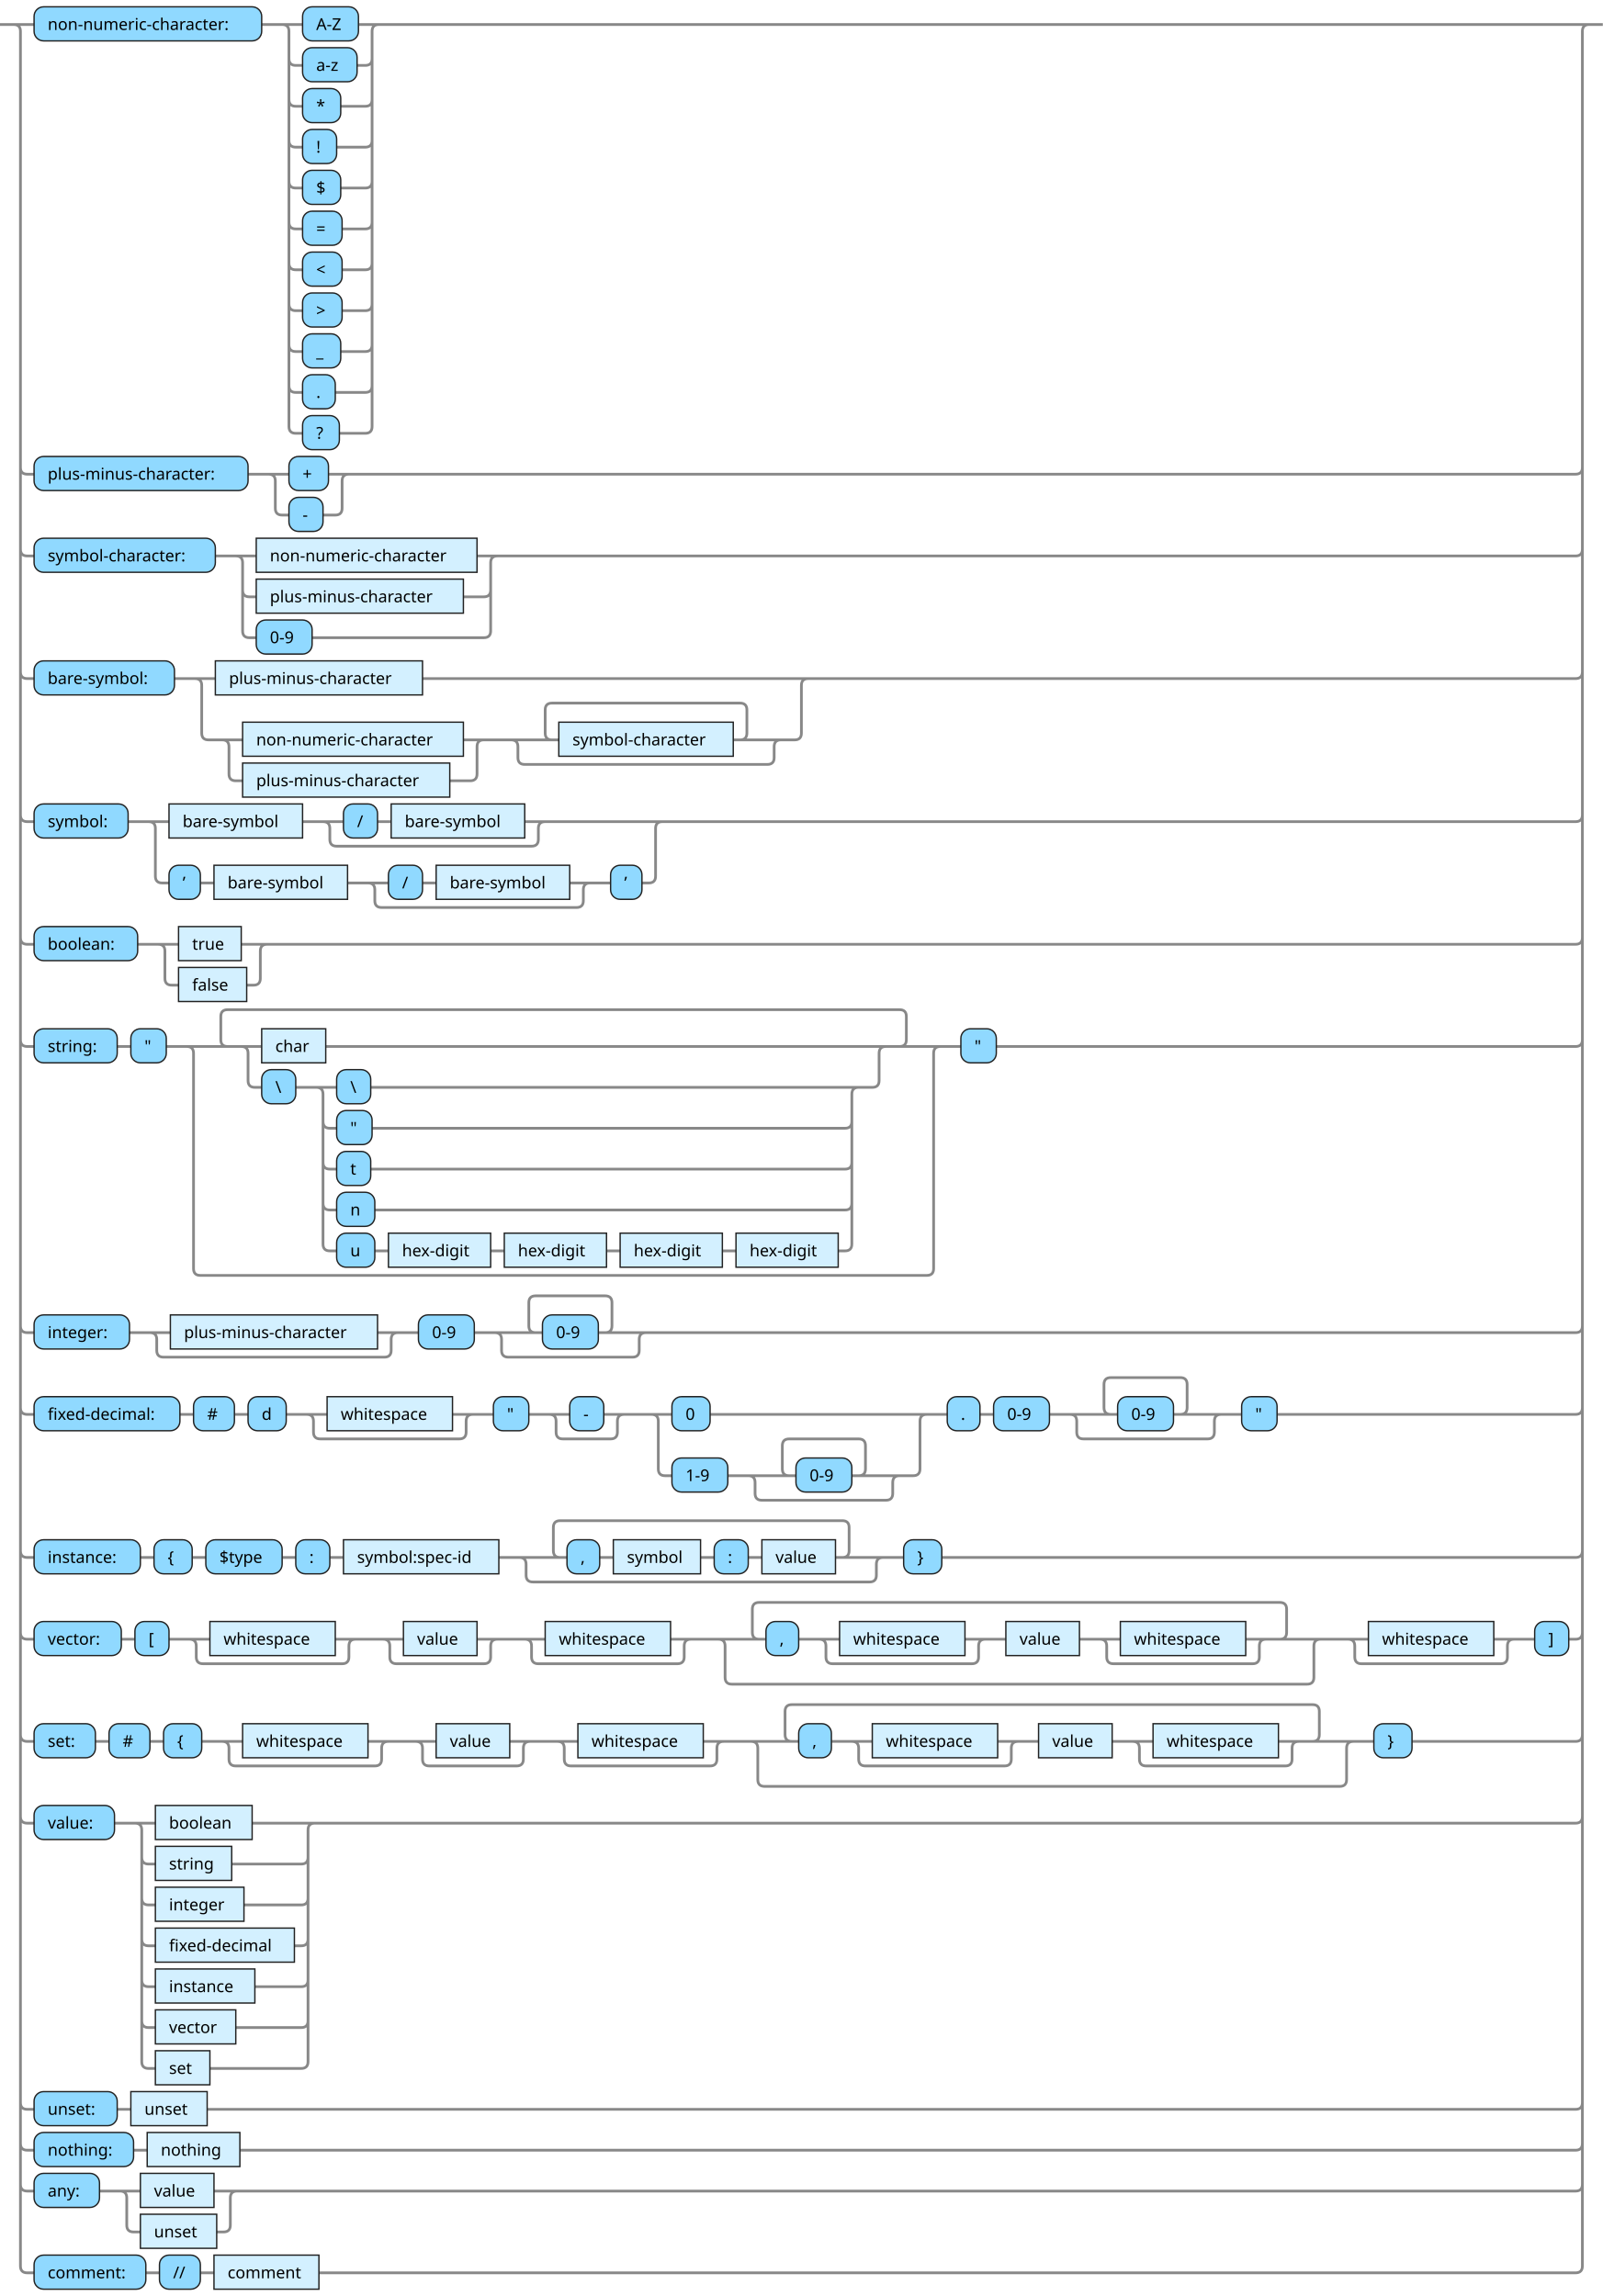
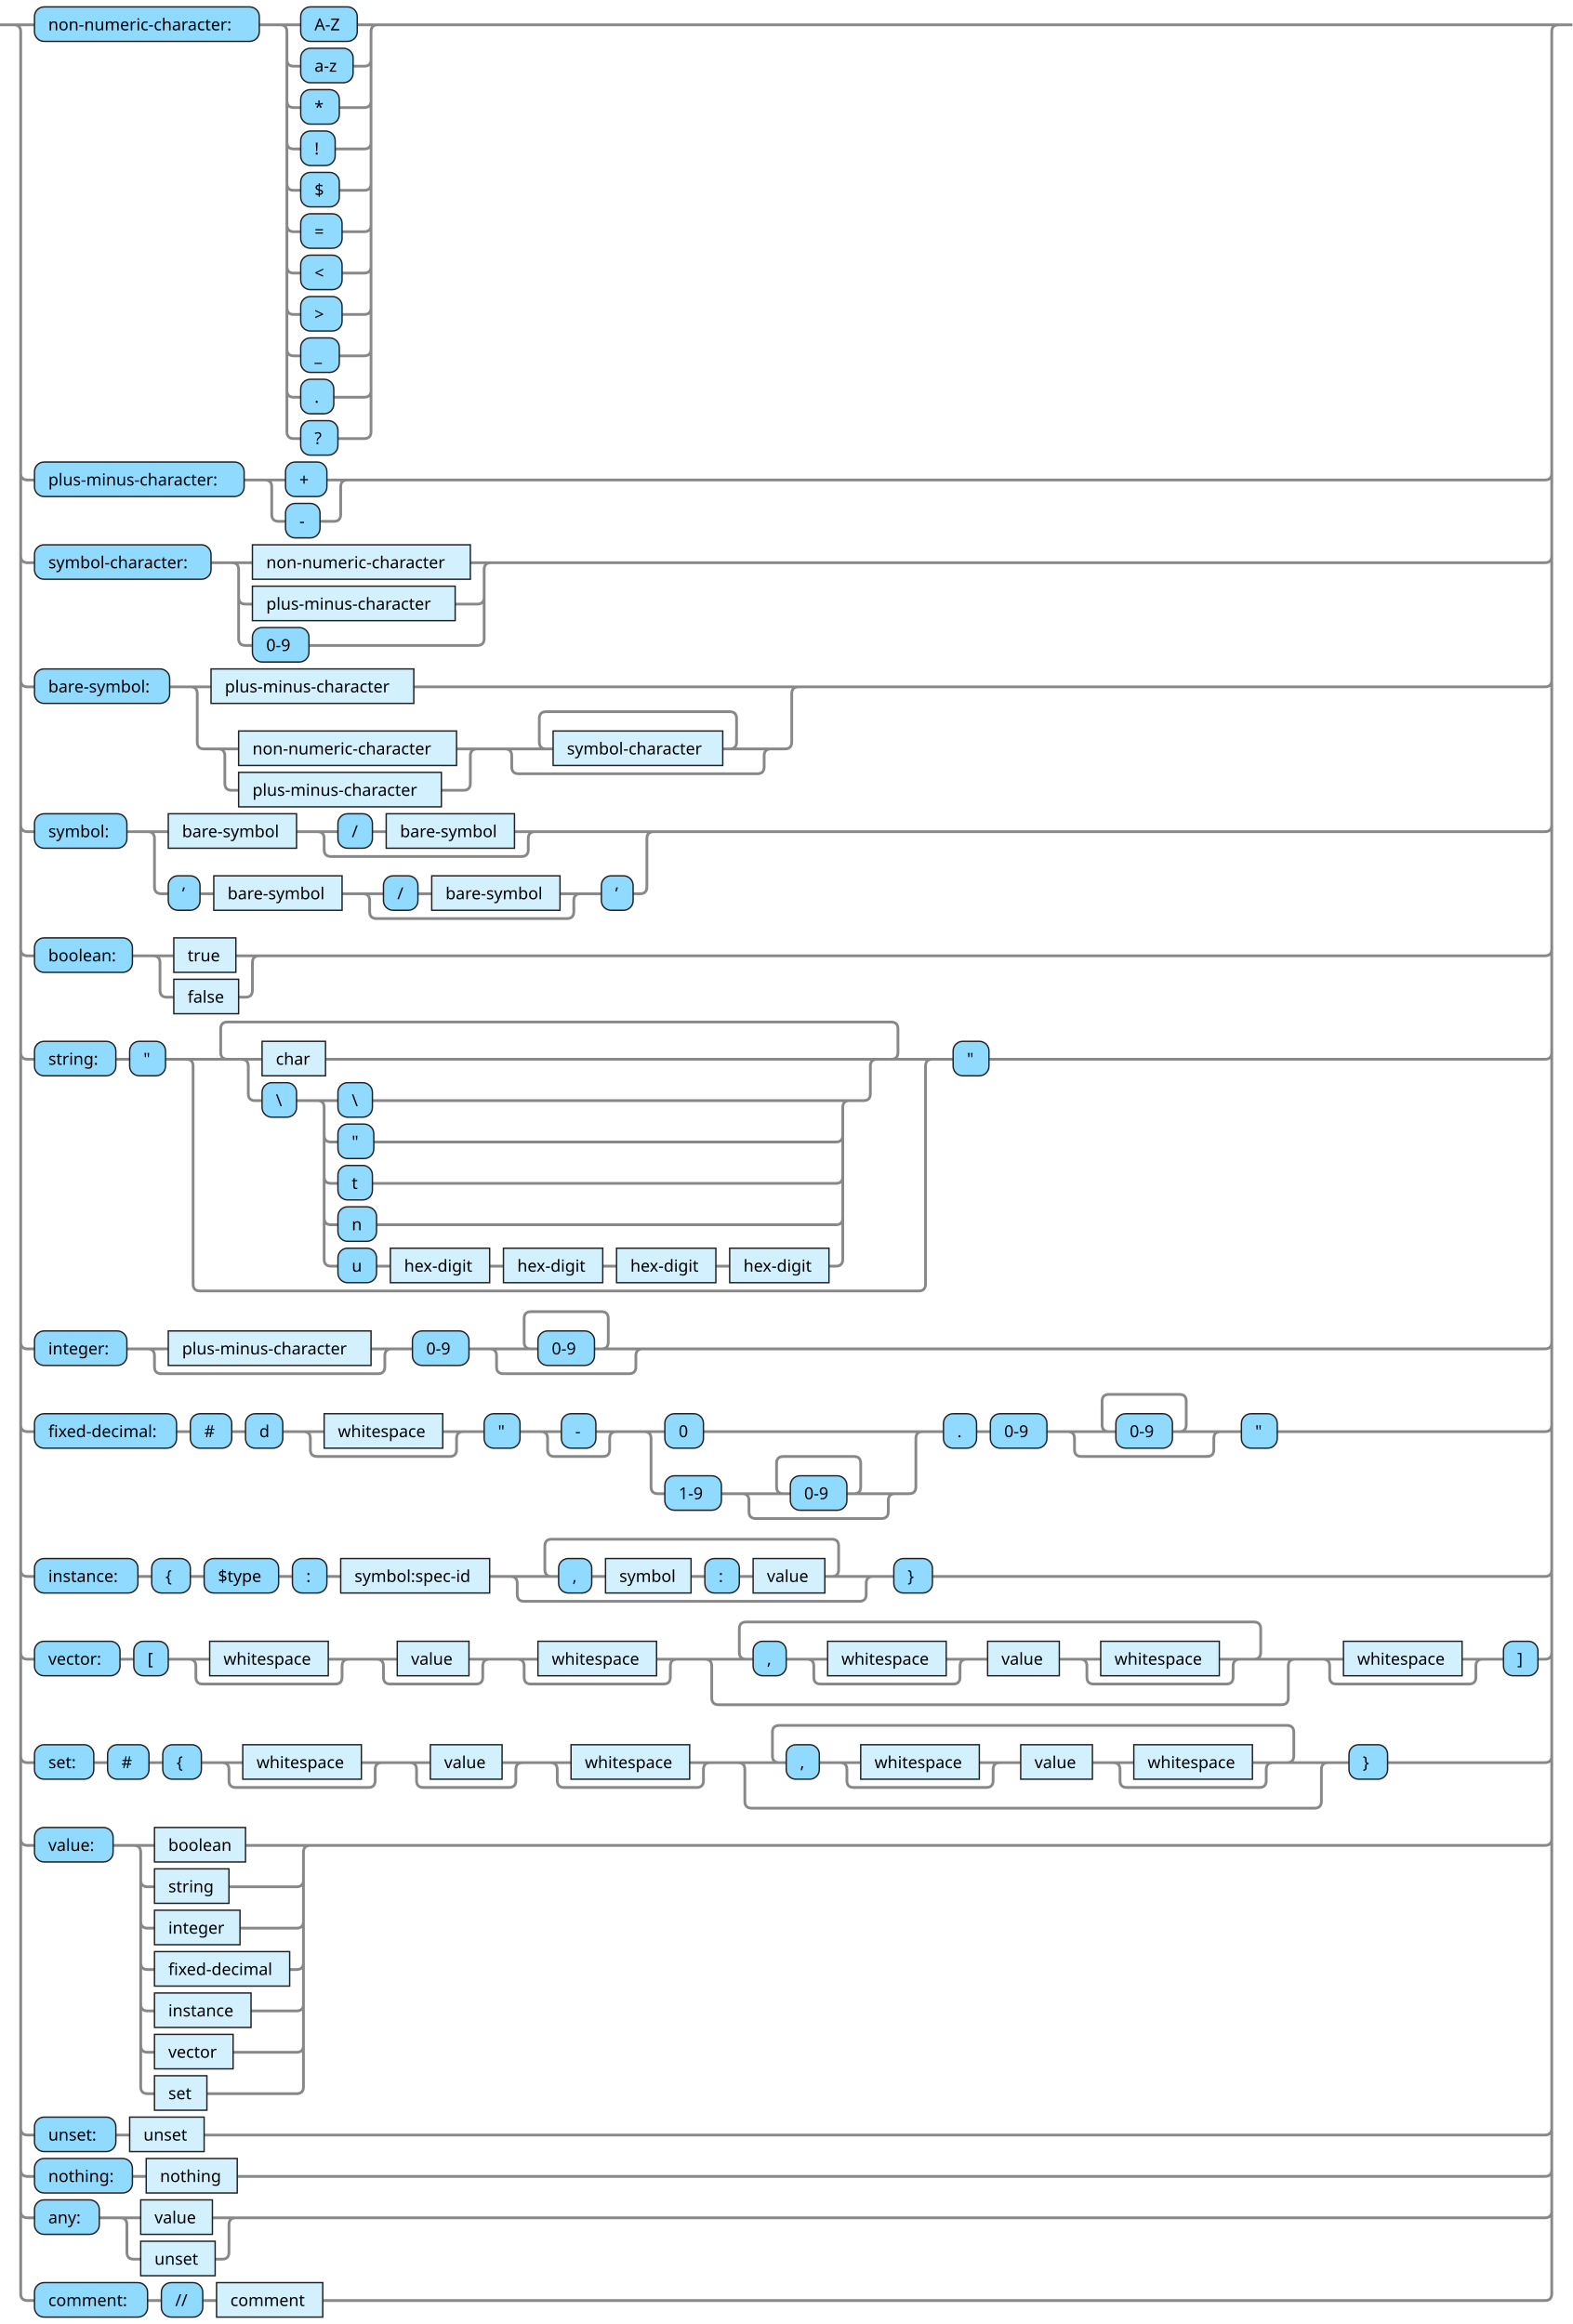
- <svg xmlns="http://www.w3.org/2000/svg" xmlns:xlink="http://www.w3.org/1999/xlink" version="1.1" width="1176" height="1685" viewbox="0 0 1176 1685">
+ <svg xmlns="http://www.w3.org/2000/svg" xmlns:xlink="http://www.w3.org/1999/xlink" version="1.1" width="1140" height="1685" viewbox="0 0 1140 1685">
  <defs>
    <style type="text/css">.c{fill: none; stroke: #888888; stroke-width: 2px;}.j{fill:#000000;font-family:Verdana,Sans-serif;font-size:12px;}.l{fill:#90d9ff;stroke:#222222;}.r{fill:#d3f0ff;stroke:#222222;}</style>
  </defs>
-   <path class="c" d="M0 18h25m167 0h30m41 0h20m-71 25q0 5 5 5h5m40 0h6q5 0 5-5m-61 30q0 5 5 5h5m28 0h18q5 0 5-5m-61 30q0 5 5 5h5m25 0h21q5 0 5-5m-61 30q0 5 5 5h5m28 0h18q5 0 5-5m-61 30q0 5 5 5h5m29 0h17q5 0 5-5m-61 30q0 5 5 5h5m29 0h17q5 0 5-5m-61 30q0 5 5 5h5m29 0h17q5 0 5-5m-61 30q0 5 5 5h5m28 0h18q5 0 5-5m-61 30q0 5 5 5h5m24 0h22q5 0 5-5m-66-265q5 0 5 5v290q0 5 5 5h5m27 0h19q5 0 5-5v-290q0-5 5-5m5 0h888m-1156 325q0 5 5 5h5m157 0h30m29 0h20m-64 0q5 0 5 5v20q0 5 5 5h5m25 0h9q5 0 5-5v-20q0-5 5-5m5 0h895q5 0 5-5m-1146 60q0 5 5 5h5m133 0h30m162 0h20m-192 25q0 5 5 5h5m152 0h15q5 0 5-5m-187-25q5 0 5 5v50q0 5 5 5h5m41 0h126q5 0 5-5v-50q0-5 5-5m5 0h786q5 0 5-5m-1146 90q0 5 5 5h5m103 0h30m152 0h288m-455 0q5 0 5 5v35q0 5 5 5h25m162 0h20m-197 0q5 0 5 5v20q0 5 5 5h5m152 0h15q5 0 5-5v-20q0-5 5-5m5 0h50m-5 0q-5 0-5-5v-17q0-5 5-5h138q5 0 5 5v17q0 5-5 5m-5 0h40m-203 0q5 0 5 5v8q0 5 5 5h178q5 0 5-5v-8q0-5 5-5m5 0h5q5 0 5-5v-35q0-5 5-5m5 0h558q5 0 5-5m-1146 105q0 5 5 5h5m69 0h30m98 0h30m25 0h10m98 0h20m-168 0q5 0 5 5v8q0 5 5 5h143q5 0 5-5v-8q0-5 5-5m5 0h86m-382 0q5 0 5 5v35q0 5 5 5h5m23 0h10m98 0h30m25 0h10m98 0h20m-168 0q5 0 5 5v8q0 5 5 5h143q5 0 5-5v-8q0-5 5-5m5 0h10m23 0h5q5 0 5-5v-35q0-5 5-5m5 0h665q5 0 5-5m-1146 90q0 5 5 5h5m76 0h30m46 0h24m-85 0q5 0 5 5v20q0 5 5 5h5m50 0h5q5 0 5-5v-20q0-5 5-5m5 0h955q5 0 5-5m-1146 75q0 5 5 5h5m61 0h10m26 0h50m-5 0q-5 0-5-5v-17q0-5 5-5h493q5 0 5 5v17q0 5-5 5m-488 0h20m47 0h416m-478 0q5 0 5 5v20q0 5 5 5h5m25 0h30m25 0h363m-398 25q0 5 5 5h5m26 0h347q5 0 5-5m-388 30q0 5 5 5h5m25 0h348q5 0 5-5m-388 30q0 5 5 5h5m28 0h345q5 0 5-5m-393-85q5 0 5 5v110q0 5 5 5h5m28 0h10m75 0h10m75 0h10m75 0h10m75 0h5q5 0 5-5v-110q0-5 5-5m5 0h5q5 0 5-5v-20q0-5 5-5m5 0h40m-558 0q5 0 5 5v158q0 5 5 5h533q5 0 5-5v-158q0-5 5-5m5 0h10m26 0h425q5 0 5-5m-1146 210q0 5 5 5h5m70 0h30m152 0h20m-187 0q5 0 5 5v8q0 5 5 5h162q5 0 5-5v-8q0-5 5-5m5 0h10m41 0h50m-5 0q-5 0-5-5v-17q0-5 5-5h51q5 0 5 5v17q0 5-5 5m-5 0h40m-116 0q5 0 5 5v8q0 5 5 5h91q5 0 5-5v-8q0-5 5-5m5 0h677q5 0 5-5m-1146 60q0 5 5 5h5m107 0h10m30 0h10m28 0h30m92 0h20m-127 0q5 0 5 5v8q0 5 5 5h102q5 0 5-5v-8q0-5 5-5m5 0h10m26 0h30m25 0h20m-60 0q5 0 5 5v8q0 5 5 5h35q5 0 5-5v-8q0-5 5-5m5 0h30m28 0h164m-207 0q5 0 5 5v35q0 5 5 5h5m41 0h50m-5 0q-5 0-5-5v-17q0-5 5-5h51q5 0 5 5v17q0 5-5 5m-5 0h40m-116 0q5 0 5 5v8q0 5 5 5h91q5 0 5-5v-8q0-5 5-5m5 0h5q5 0 5-5v-35q0-5 5-5m5 0h10m24 0h10m41 0h50m-5 0q-5 0-5-5v-17q0-5 5-5h51q5 0 5 5v17q0 5-5 5m-5 0h40m-116 0q5 0 5 5v8q0 5 5 5h91q5 0 5-5v-8q0-5 5-5m5 0h10m26 0h219q5 0 5-5m-1146 105q0 5 5 5h5m78 0h10m28 0h10m56 0h10m25 0h10m114 0h50m-5 0q-5 0-5-5v-17q0-5 5-5h207q5 0 5 5v17q0 5-5 5m-178 0h10m64 0h10m25 0h10m54 0h40m-272 0q5 0 5 5v8q0 5 5 5h247q5 0 5-5v-8q0-5 5-5m5 0h10m28 0h465q5 0 5-5m-1146 60q0 5 5 5h5m64 0h10m25 0h30m92 0h20m-127 0q5 0 5 5v8q0 5 5 5h102q5 0 5-5v-8q0-5 5-5m5 0h30m54 0h20m-89 0q5 0 5 5v8q0 5 5 5h64q5 0 5-5v-8q0-5 5-5m5 0h30m92 0h20m-127 0q5 0 5 5v8q0 5 5 5h102q5 0 5-5v-8q0-5 5-5m5 0h50m-5 0q-5 0-5-5v-17q0-5 5-5h382q5 0 5 5v17q0 5-5 5m-353 0h30m92 0h20m-127 0q5 0 5 5v8q0 5 5 5h102q5 0 5-5v-8q0-5 5-5m5 0h10m54 0h30m92 0h20m-127 0q5 0 5 5v8q0 5 5 5h102q5 0 5-5v-8q0-5 5-5m5 0h40m-447 0q5 0 5 5v23q0 5 5 5h422q5 0 5-5v-23q0-5 5-5m5 0h30m92 0h20m-127 0q5 0 5 5v8q0 5 5 5h102q5 0 5-5v-8q0-5 5-5m5 0h10m25 0h5q5 0 5-5m-1146 75q0 5 5 5h5m45 0h10m30 0h10m28 0h30m92 0h20m-127 0q5 0 5 5v8q0 5 5 5h102q5 0 5-5v-8q0-5 5-5m5 0h30m54 0h20m-89 0q5 0 5 5v8q0 5 5 5h64q5 0 5-5v-8q0-5 5-5m5 0h30m92 0h20m-127 0q5 0 5 5v8q0 5 5 5h102q5 0 5-5v-8q0-5 5-5m5 0h50m-5 0q-5 0-5-5v-17q0-5 5-5h382q5 0 5 5v17q0 5-5 5m-353 0h30m92 0h20m-127 0q5 0 5 5v8q0 5 5 5h102q5 0 5-5v-8q0-5 5-5m5 0h10m54 0h30m92 0h20m-127 0q5 0 5 5v8q0 5 5 5h102q5 0 5-5v-8q0-5 5-5m5 0h40m-447 0q5 0 5 5v23q0 5 5 5h422q5 0 5-5v-23q0-5 5-5m5 0h10m28 0h120q5 0 5-5m-1146 60q0 5 5 5h5m59 0h30m71 0h51m-132 25q0 5 5 5h5m56 0h51q5 0 5-5m-122 30q0 5 5 5h5m65 0h42q5 0 5-5m-122 30q0 5 5 5h5m102 0h5q5 0 5-5m-122 30q0 5 5 5h5m73 0h34q5 0 5-5m-122 30q0 5 5 5h5m59 0h48q5 0 5-5m-127-145q5 0 5 5v170q0 5 5 5h5m40 0h67q5 0 5-5v-170q0-5 5-5m5 0h920q5 0 5-5m-1146 210q0 5 5 5h5m61 0h10m56 0h1004q5 0 5-5m-1146 30q0 5 5 5h5m73 0h10m68 0h980q5 0 5-5m-1146 30q0 5 5 5h5m48 0h30m54 0h22m-91 0q5 0 5 5v20q0 5 5 5h5m56 0h5q5 0 5-5v-20q0-5 5-5m5 0h977q5 0 5-5m-1151-1585q5 0 5 5v1640q0 5 5 5h5m82 0h10m30 0h10m77 0h922q5 0 5-5v-1640q0-5 5-5m5 0h5" />
-   <rect class="l" x="25" y="5" width="167" height="25" rx="7" />
+   <path class="c" d="M0 18h25m163 0h30m41 0h20m-71 25q0 5 5 5h5m38 0h8q5 0 5-5m-61 30q0 5 5 5h5m28 0h18q5 0 5-5m-61 30q0 5 5 5h5m25 0h21q5 0 5-5m-61 30q0 5 5 5h5m28 0h18q5 0 5-5m-61 30q0 5 5 5h5m30 0h16q5 0 5-5m-61 30q0 5 5 5h5m30 0h16q5 0 5-5m-61 30q0 5 5 5h5m30 0h16q5 0 5-5m-61 30q0 5 5 5h5m28 0h18q5 0 5-5m-61 30q0 5 5 5h5m24 0h22q5 0 5-5m-66-265q5 0 5 5v290q0 5 5 5h5m27 0h19q5 0 5-5v-290q0-5 5-5m5 0h856m-1120 325q0 5 5 5h5m152 0h30m30 0h20m-65 0q5 0 5 5v20q0 5 5 5h5m25 0h10q5 0 5-5v-20q0-5 5-5m5 0h863q5 0 5-5m-1110 60q0 5 5 5h5m128 0h30m158 0h20m-188 25q0 5 5 5h5m147 0h16q5 0 5-5m-183-25q5 0 5 5v50q0 5 5 5h5m41 0h122q5 0 5-5v-50q0-5 5-5m5 0h759q5 0 5-5m-1110 90q0 5 5 5h5m98 0h30m147 0h284m-446 0q5 0 5 5v35q0 5 5 5h25m158 0h20m-193 0q5 0 5 5v20q0 5 5 5h5m147 0h16q5 0 5-5v-20q0-5 5-5m5 0h50m-5 0q-5 0-5-5v-17q0-5 5-5h133q5 0 5 5v17q0 5-5 5m-5 0h40m-198 0q5 0 5 5v8q0 5 5 5h173q5 0 5-5v-8q0-5 5-5m5 0h5q5 0 5-5v-35q0-5 5-5m5 0h536q5 0 5-5m-1110 105q0 5 5 5h5m67 0h30m93 0h30m25 0h10m93 0h20m-163 0q5 0 5 5v8q0 5 5 5h138q5 0 5-5v-8q0-5 5-5m5 0h86m-372 0q5 0 5 5v35q0 5 5 5h5m23 0h10m93 0h30m25 0h10m93 0h20m-163 0q5 0 5 5v8q0 5 5 5h138q5 0 5-5v-8q0-5 5-5m5 0h10m23 0h5q5 0 5-5v-35q0-5 5-5m5 0h641q5 0 5-5m-1110 90q0 5 5 5h5m71 0h30m45 0h22m-82 0q5 0 5 5v20q0 5 5 5h5m47 0h5q5 0 5-5v-20q0-5 5-5m5 0h927q5 0 5-5m-1110 75q0 5 5 5h5m59 0h10m26 0h50m-5 0q-5 0-5-5v-17q0-5 5-5h481q5 0 5 5v17q0 5-5 5m-476 0h20m46 0h405m-466 0q5 0 5 5v20q0 5 5 5h5m25 0h30m25 0h351m-386 25q0 5 5 5h5m26 0h335q5 0 5-5m-376 30q0 5 5 5h5m25 0h336q5 0 5-5m-376 30q0 5 5 5h5m28 0h333q5 0 5-5m-381-85q5 0 5 5v110q0 5 5 5h5m28 0h10m72 0h10m72 0h10m72 0h10m72 0h5q5 0 5-5v-110q0-5 5-5m5 0h5q5 0 5-5v-20q0-5 5-5m5 0h40m-546 0q5 0 5 5v158q0 5 5 5h521q5 0 5-5v-158q0-5 5-5m5 0h10m26 0h403q5 0 5-5m-1110 210q0 5 5 5h5m67 0h30m147 0h20m-182 0q5 0 5 5v8q0 5 5 5h157q5 0 5-5v-8q0-5 5-5m5 0h10m41 0h50m-5 0q-5 0-5-5v-17q0-5 5-5h51q5 0 5 5v17q0 5-5 5m-5 0h40m-116 0q5 0 5 5v8q0 5 5 5h91q5 0 5-5v-8q0-5 5-5m5 0h649q5 0 5-5m-1110 60q0 5 5 5h5m103 0h10m30 0h10m27 0h30m86 0h20m-121 0q5 0 5 5v8q0 5 5 5h96q5 0 5-5v-8q0-5 5-5m5 0h10m26 0h30m25 0h20m-60 0q5 0 5 5v8q0 5 5 5h35q5 0 5-5v-8q0-5 5-5m5 0h30m28 0h164m-207 0q5 0 5 5v35q0 5 5 5h5m41 0h50m-5 0q-5 0-5-5v-17q0-5 5-5h51q5 0 5 5v17q0 5-5 5m-5 0h40m-116 0q5 0 5 5v8q0 5 5 5h91q5 0 5-5v-8q0-5 5-5m5 0h5q5 0 5-5v-35q0-5 5-5m5 0h10m24 0h10m41 0h50m-5 0q-5 0-5-5v-17q0-5 5-5h51q5 0 5 5v17q0 5-5 5m-5 0h40m-116 0q5 0 5 5v8q0 5 5 5h91q5 0 5-5v-8q0-5 5-5m5 0h10m26 0h194q5 0 5-5m-1110 105q0 5 5 5h5m75 0h10m28 0h10m54 0h10m25 0h10m108 0h50m-5 0q-5 0-5-5v-17q0-5 5-5h203q5 0 5 5v17q0 5-5 5m-174 0h10m62 0h10m25 0h10m52 0h40m-268 0q5 0 5 5v8q0 5 5 5h243q5 0 5-5v-8q0-5 5-5m5 0h10m28 0h444q5 0 5-5m-1110 60q0 5 5 5h5m62 0h10m25 0h30m86 0h20m-121 0q5 0 5 5v8q0 5 5 5h96q5 0 5-5v-8q0-5 5-5m5 0h30m52 0h20m-87 0q5 0 5 5v8q0 5 5 5h62q5 0 5-5v-8q0-5 5-5m5 0h30m86 0h20m-121 0q5 0 5 5v8q0 5 5 5h96q5 0 5-5v-8q0-5 5-5m5 0h50m-5 0q-5 0-5-5v-17q0-5 5-5h368q5 0 5 5v17q0 5-5 5m-339 0h30m86 0h20m-121 0q5 0 5 5v8q0 5 5 5h96q5 0 5-5v-8q0-5 5-5m5 0h10m52 0h30m86 0h20m-121 0q5 0 5 5v8q0 5 5 5h96q5 0 5-5v-8q0-5 5-5m5 0h40m-433 0q5 0 5 5v23q0 5 5 5h408q5 0 5-5v-23q0-5 5-5m5 0h30m86 0h20m-121 0q5 0 5 5v8q0 5 5 5h96q5 0 5-5v-8q0-5 5-5m5 0h10m25 0h5q5 0 5-5m-1110 75q0 5 5 5h5m43 0h10m30 0h10m28 0h30m86 0h20m-121 0q5 0 5 5v8q0 5 5 5h96q5 0 5-5v-8q0-5 5-5m5 0h30m52 0h20m-87 0q5 0 5 5v8q0 5 5 5h62q5 0 5-5v-8q0-5 5-5m5 0h30m86 0h20m-121 0q5 0 5 5v8q0 5 5 5h96q5 0 5-5v-8q0-5 5-5m5 0h50m-5 0q-5 0-5-5v-17q0-5 5-5h368q5 0 5 5v17q0 5-5 5m-339 0h30m86 0h20m-121 0q5 0 5 5v8q0 5 5 5h96q5 0 5-5v-8q0-5 5-5m5 0h10m52 0h30m86 0h20m-121 0q5 0 5 5v8q0 5 5 5h96q5 0 5-5v-8q0-5 5-5m5 0h40m-433 0q5 0 5 5v23q0 5 5 5h408q5 0 5-5v-23q0-5 5-5m5 0h10m28 0h114q5 0 5-5m-1110 60q0 5 5 5h5m57 0h30m66 0h52m-128 25q0 5 5 5h5m54 0h49q5 0 5-5m-118 30q0 5 5 5h5m62 0h41q5 0 5-5m-118 30q0 5 5 5h5m98 0h5q5 0 5-5m-118 30q0 5 5 5h5m70 0h33q5 0 5-5m-118 30q0 5 5 5h5m57 0h46q5 0 5-5m-123-145q5 0 5 5v170q0 5 5 5h5m38 0h65q5 0 5-5v-170q0-5 5-5m5 0h890q5 0 5-5m-1110 210q0 5 5 5h5m59 0h10m54 0h972q5 0 5-5m-1110 30q0 5 5 5h5m71 0h10m66 0h948q5 0 5-5m-1110 30q0 5 5 5h5m47 0h30m52 0h22m-89 0q5 0 5 5v20q0 5 5 5h5m54 0h5q5 0 5-5v-20q0-5 5-5m5 0h944q5 0 5-5m-1115-1585q5 0 5 5v1640q0 5 5 5h5m82 0h10m30 0h10m77 0h886q5 0 5-5v-1640q0-5 5-5m5 0h5" />
+   <rect class="l" x="25" y="5" width="163" height="25" rx="7" />
  <text class="j" x="35" y="22">non-numeric-character:</text>
-   <rect class="l" x="222" y="5" width="41" height="25" rx="7" />
-   <text class="j" x="232" y="22">A-Z</text>
-   <rect class="l" x="222" y="35" width="40" height="25" rx="7" />
-   <text class="j" x="232" y="52">a-z</text>
-   <rect class="l" x="222" y="65" width="28" height="25" rx="7" />
-   <text class="j" x="232" y="82">*</text>
-   <rect class="l" x="222" y="95" width="25" height="25" rx="7" />
-   <text class="j" x="232" y="112">!</text>
-   <rect class="l" x="222" y="125" width="28" height="25" rx="7" />
-   <text class="j" x="232" y="142">$</text>
-   <rect class="l" x="222" y="155" width="29" height="25" rx="7" />
-   <text class="j" x="232" y="172">=</text>
-   <rect class="l" x="222" y="185" width="29" height="25" rx="7" />
-   <text class="j" x="232" y="202">&lt;</text>
-   <rect class="l" x="222" y="215" width="29" height="25" rx="7" />
-   <text class="j" x="232" y="232">&gt;</text>
-   <rect class="l" x="222" y="245" width="28" height="25" rx="7" />
-   <text class="j" x="232" y="262">_</text>
-   <rect class="l" x="222" y="275" width="24" height="25" rx="7" />
-   <text class="j" x="232" y="292">.</text>
-   <rect class="l" x="222" y="305" width="27" height="25" rx="7" />
-   <text class="j" x="232" y="322">?</text>
-   <rect class="l" x="25" y="335" width="157" height="25" rx="7" />
+   <rect class="l" x="218" y="5" width="41" height="25" rx="7" />
+   <text class="j" x="228" y="22">A-Z</text>
+   <rect class="l" x="218" y="35" width="38" height="25" rx="7" />
+   <text class="j" x="228" y="52">a-z</text>
+   <rect class="l" x="218" y="65" width="28" height="25" rx="7" />
+   <text class="j" x="228" y="82">*</text>
+   <rect class="l" x="218" y="95" width="25" height="25" rx="7" />
+   <text class="j" x="228" y="112">!</text>
+   <rect class="l" x="218" y="125" width="28" height="25" rx="7" />
+   <text class="j" x="228" y="142">$</text>
+   <rect class="l" x="218" y="155" width="30" height="25" rx="7" />
+   <text class="j" x="228" y="172">=</text>
+   <rect class="l" x="218" y="185" width="30" height="25" rx="7" />
+   <text class="j" x="228" y="202">&lt;</text>
+   <rect class="l" x="218" y="215" width="30" height="25" rx="7" />
+   <text class="j" x="228" y="232">&gt;</text>
+   <rect class="l" x="218" y="245" width="28" height="25" rx="7" />
+   <text class="j" x="228" y="262">_</text>
+   <rect class="l" x="218" y="275" width="24" height="25" rx="7" />
+   <text class="j" x="228" y="292">.</text>
+   <rect class="l" x="218" y="305" width="27" height="25" rx="7" />
+   <text class="j" x="228" y="322">?</text>
+   <rect class="l" x="25" y="335" width="152" height="25" rx="7" />
  <text class="j" x="35" y="352">plus-minus-character:</text>
-   <rect class="l" x="212" y="335" width="29" height="25" rx="7" />
-   <text class="j" x="222" y="352">+</text>
-   <rect class="l" x="212" y="365" width="25" height="25" rx="7" />
-   <text class="j" x="222" y="382">-</text>
-   <rect class="l" x="25" y="395" width="133" height="25" rx="7" />
+   <rect class="l" x="207" y="335" width="30" height="25" rx="7" />
+   <text class="j" x="217" y="352">+</text>
+   <rect class="l" x="207" y="365" width="25" height="25" rx="7" />
+   <text class="j" x="217" y="382">-</text>
+   <rect class="l" x="25" y="395" width="128" height="25" rx="7" />
  <text class="j" x="35" y="412">symbol-character:</text>
  <a xlink:href="#non-numeric-character">
-     <rect class="r" x="188" y="395" width="162" height="25" />
-     <text class="j" x="198" y="412">non-numeric-character</text>
+     <rect class="r" x="183" y="395" width="158" height="25" />
+     <text class="j" x="193" y="412">non-numeric-character</text>
  </a>
  <a xlink:href="#plus-minus-character">
-     <rect class="r" x="188" y="425" width="152" height="25" />
-     <text class="j" x="198" y="442">plus-minus-character</text>
-   </a>
-   <rect class="l" x="188" y="455" width="41" height="25" rx="7" />
-   <text class="j" x="198" y="472">0-9</text>
-   <rect class="l" x="25" y="485" width="103" height="25" rx="7" />
+     <rect class="r" x="183" y="425" width="147" height="25" />
+     <text class="j" x="193" y="442">plus-minus-character</text>
+   </a>
+   <rect class="l" x="183" y="455" width="41" height="25" rx="7" />
+   <text class="j" x="193" y="472">0-9</text>
+   <rect class="l" x="25" y="485" width="98" height="25" rx="7" />
  <text class="j" x="35" y="502">bare-symbol:</text>
  <a xlink:href="#plus-minus-character">
-     <rect class="r" x="158" y="485" width="152" height="25" />
-     <text class="j" x="168" y="502">plus-minus-character</text>
+     <rect class="r" x="153" y="485" width="147" height="25" />
+     <text class="j" x="163" y="502">plus-minus-character</text>
  </a>
  <a xlink:href="#non-numeric-character">
-     <rect class="r" x="178" y="530" width="162" height="25" />
-     <text class="j" x="188" y="547">non-numeric-character</text>
+     <rect class="r" x="173" y="530" width="158" height="25" />
+     <text class="j" x="183" y="547">non-numeric-character</text>
  </a>
  <a xlink:href="#plus-minus-character">
-     <rect class="r" x="178" y="560" width="152" height="25" />
-     <text class="j" x="188" y="577">plus-minus-character</text>
+     <rect class="r" x="173" y="560" width="147" height="25" />
+     <text class="j" x="183" y="577">plus-minus-character</text>
  </a>
  <a xlink:href="#symbol-character">
-     <rect class="r" x="410" y="530" width="128" height="25" />
-     <text class="j" x="420" y="547">symbol-character</text>
-   </a>
-   <rect class="l" x="25" y="590" width="69" height="25" rx="7" />
+     <rect class="r" x="401" y="530" width="123" height="25" />
+     <text class="j" x="411" y="547">symbol-character</text>
+   </a>
+   <rect class="l" x="25" y="590" width="67" height="25" rx="7" />
  <text class="j" x="35" y="607">symbol:</text>
  <a xlink:href="#bare-symbol">
-     <rect class="r" x="124" y="590" width="98" height="25" />
-     <text class="j" x="134" y="607">bare-symbol</text>
-   </a>
-   <rect class="l" x="252" y="590" width="25" height="25" rx="7" />
-   <text class="j" x="262" y="607">/</text>
+     <rect class="r" x="122" y="590" width="93" height="25" />
+     <text class="j" x="132" y="607">bare-symbol</text>
+   </a>
+   <rect class="l" x="245" y="590" width="25" height="25" rx="7" />
+   <text class="j" x="255" y="607">/</text>
  <a xlink:href="#bare-symbol">
-     <rect class="r" x="287" y="590" width="98" height="25" />
-     <text class="j" x="297" y="607">bare-symbol</text>
-   </a>
-   <rect class="l" x="124" y="635" width="23" height="25" rx="7" />
-   <text class="j" x="134" y="652">’</text>
+     <rect class="r" x="280" y="590" width="93" height="25" />
+     <text class="j" x="290" y="607">bare-symbol</text>
+   </a>
+   <rect class="l" x="122" y="635" width="23" height="25" rx="7" />
+   <text class="j" x="132" y="652">’</text>
  <a xlink:href="#bare-symbol">
-     <rect class="r" x="157" y="635" width="98" height="25" />
-     <text class="j" x="167" y="652">bare-symbol</text>
-   </a>
-   <rect class="l" x="285" y="635" width="25" height="25" rx="7" />
-   <text class="j" x="295" y="652">/</text>
+     <rect class="r" x="155" y="635" width="93" height="25" />
+     <text class="j" x="165" y="652">bare-symbol</text>
+   </a>
+   <rect class="l" x="278" y="635" width="25" height="25" rx="7" />
+   <text class="j" x="288" y="652">/</text>
  <a xlink:href="#bare-symbol">
-     <rect class="r" x="320" y="635" width="98" height="25" />
-     <text class="j" x="330" y="652">bare-symbol</text>
-   </a>
-   <rect class="l" x="448" y="635" width="23" height="25" rx="7" />
-   <text class="j" x="458" y="652">’</text>
-   <rect class="l" x="25" y="680" width="76" height="25" rx="7" />
+     <rect class="r" x="313" y="635" width="93" height="25" />
+     <text class="j" x="323" y="652">bare-symbol</text>
+   </a>
+   <rect class="l" x="436" y="635" width="23" height="25" rx="7" />
+   <text class="j" x="446" y="652">’</text>
+   <rect class="l" x="25" y="680" width="71" height="25" rx="7" />
  <text class="j" x="35" y="697">boolean:</text>
  <a xlink:href="#true">
-     <rect class="r" x="131" y="680" width="46" height="25" />
-     <text class="j" x="141" y="697">true</text>
+     <rect class="r" x="126" y="680" width="45" height="25" />
+     <text class="j" x="136" y="697">true</text>
  </a>
  <a xlink:href="#false">
-     <rect class="r" x="131" y="710" width="50" height="25" />
-     <text class="j" x="141" y="727">false</text>
-   </a>
-   <rect class="l" x="25" y="755" width="61" height="25" rx="7" />
+     <rect class="r" x="126" y="710" width="47" height="25" />
+     <text class="j" x="136" y="727">false</text>
+   </a>
+   <rect class="l" x="25" y="755" width="59" height="25" rx="7" />
  <text class="j" x="35" y="772">string:</text>
-   <rect class="l" x="96" y="755" width="26" height="25" rx="7" />
-   <text class="j" x="106" y="772">"</text>
+   <rect class="l" x="94" y="755" width="26" height="25" rx="7" />
+   <text class="j" x="104" y="772">"</text>
  <a xlink:href="#char">
-     <rect class="r" x="192" y="755" width="47" height="25" />
-     <text class="j" x="202" y="772">char</text>
-   </a>
-   <rect class="l" x="192" y="785" width="25" height="25" rx="7" />
-   <text class="j" x="202" y="802">\</text>
-   <rect class="l" x="247" y="785" width="25" height="25" rx="7" />
-   <text class="j" x="257" y="802">\</text>
-   <rect class="l" x="247" y="815" width="26" height="25" rx="7" />
-   <text class="j" x="257" y="832">"</text>
-   <rect class="l" x="247" y="845" width="25" height="25" rx="7" />
-   <text class="j" x="257" y="862">t</text>
-   <rect class="l" x="247" y="875" width="28" height="25" rx="7" />
-   <text class="j" x="257" y="892">n</text>
-   <rect class="l" x="247" y="905" width="28" height="25" rx="7" />
-   <text class="j" x="257" y="922">u</text>
+     <rect class="r" x="190" y="755" width="46" height="25" />
+     <text class="j" x="200" y="772">char</text>
+   </a>
+   <rect class="l" x="190" y="785" width="25" height="25" rx="7" />
+   <text class="j" x="200" y="802">\</text>
+   <rect class="l" x="245" y="785" width="25" height="25" rx="7" />
+   <text class="j" x="255" y="802">\</text>
+   <rect class="l" x="245" y="815" width="26" height="25" rx="7" />
+   <text class="j" x="255" y="832">"</text>
+   <rect class="l" x="245" y="845" width="25" height="25" rx="7" />
+   <text class="j" x="255" y="862">t</text>
+   <rect class="l" x="245" y="875" width="28" height="25" rx="7" />
+   <text class="j" x="255" y="892">n</text>
+   <rect class="l" x="245" y="905" width="28" height="25" rx="7" />
+   <text class="j" x="255" y="922">u</text>
  <a xlink:href="#hex-digit">
-     <rect class="r" x="285" y="905" width="75" height="25" />
-     <text class="j" x="295" y="922">hex-digit</text>
+     <rect class="r" x="283" y="905" width="72" height="25" />
+     <text class="j" x="293" y="922">hex-digit</text>
  </a>
  <a xlink:href="#hex-digit">
-     <rect class="r" x="370" y="905" width="75" height="25" />
-     <text class="j" x="380" y="922">hex-digit</text>
+     <rect class="r" x="365" y="905" width="72" height="25" />
+     <text class="j" x="375" y="922">hex-digit</text>
  </a>
  <a xlink:href="#hex-digit">
-     <rect class="r" x="455" y="905" width="75" height="25" />
-     <text class="j" x="465" y="922">hex-digit</text>
+     <rect class="r" x="447" y="905" width="72" height="25" />
+     <text class="j" x="457" y="922">hex-digit</text>
  </a>
  <a xlink:href="#hex-digit">
-     <rect class="r" x="540" y="905" width="75" height="25" />
-     <text class="j" x="550" y="922">hex-digit</text>
-   </a>
-   <rect class="l" x="705" y="755" width="26" height="25" rx="7" />
-   <text class="j" x="715" y="772">"</text>
-   <rect class="l" x="25" y="965" width="70" height="25" rx="7" />
+     <rect class="r" x="529" y="905" width="72" height="25" />
+     <text class="j" x="539" y="922">hex-digit</text>
+   </a>
+   <rect class="l" x="691" y="755" width="26" height="25" rx="7" />
+   <text class="j" x="701" y="772">"</text>
+   <rect class="l" x="25" y="965" width="67" height="25" rx="7" />
  <text class="j" x="35" y="982">integer:</text>
  <a xlink:href="#plus-minus-character">
-     <rect class="r" x="125" y="965" width="152" height="25" />
-     <text class="j" x="135" y="982">plus-minus-character</text>
-   </a>
-   <rect class="l" x="307" y="965" width="41" height="25" rx="7" />
-   <text class="j" x="317" y="982">0-9</text>
-   <rect class="l" x="398" y="965" width="41" height="25" rx="7" />
-   <text class="j" x="408" y="982">0-9</text>
-   <rect class="l" x="25" y="1025" width="107" height="25" rx="7" />
+     <rect class="r" x="122" y="965" width="147" height="25" />
+     <text class="j" x="132" y="982">plus-minus-character</text>
+   </a>
+   <rect class="l" x="299" y="965" width="41" height="25" rx="7" />
+   <text class="j" x="309" y="982">0-9</text>
+   <rect class="l" x="390" y="965" width="41" height="25" rx="7" />
+   <text class="j" x="400" y="982">0-9</text>
+   <rect class="l" x="25" y="1025" width="103" height="25" rx="7" />
  <text class="j" x="35" y="1042">fixed-decimal:</text>
-   <rect class="l" x="142" y="1025" width="30" height="25" rx="7" />
-   <text class="j" x="152" y="1042">#</text>
-   <rect class="l" x="182" y="1025" width="28" height="25" rx="7" />
-   <text class="j" x="192" y="1042">d</text>
-   <a xlink:href="#whitespace">
-     <rect class="r" x="240" y="1025" width="92" height="25" />
-     <text class="j" x="250" y="1042">whitespace</text>
-   </a>
-   <rect class="l" x="362" y="1025" width="26" height="25" rx="7" />
-   <text class="j" x="372" y="1042">"</text>
-   <rect class="l" x="418" y="1025" width="25" height="25" rx="7" />
-   <text class="j" x="428" y="1042">-</text>
-   <rect class="l" x="493" y="1025" width="28" height="25" rx="7" />
-   <text class="j" x="503" y="1042">0</text>
-   <rect class="l" x="493" y="1070" width="41" height="25" rx="7" />
-   <text class="j" x="503" y="1087">1-9</text>
-   <rect class="l" x="584" y="1070" width="41" height="25" rx="7" />
-   <text class="j" x="594" y="1087">0-9</text>
-   <rect class="l" x="695" y="1025" width="24" height="25" rx="7" />
-   <text class="j" x="705" y="1042">.</text>
-   <rect class="l" x="729" y="1025" width="41" height="25" rx="7" />
-   <text class="j" x="739" y="1042">0-9</text>
-   <rect class="l" x="820" y="1025" width="41" height="25" rx="7" />
-   <text class="j" x="830" y="1042">0-9</text>
-   <rect class="l" x="911" y="1025" width="26" height="25" rx="7" />
-   <text class="j" x="921" y="1042">"</text>
-   <rect class="l" x="25" y="1130" width="78" height="25" rx="7" />
+   <rect class="l" x="138" y="1025" width="30" height="25" rx="7" />
+   <text class="j" x="148" y="1042">#</text>
+   <rect class="l" x="178" y="1025" width="27" height="25" rx="7" />
+   <text class="j" x="188" y="1042">d</text>
+   <a xlink:href="#whitespace">
+     <rect class="r" x="235" y="1025" width="86" height="25" />
+     <text class="j" x="245" y="1042">whitespace</text>
+   </a>
+   <rect class="l" x="351" y="1025" width="26" height="25" rx="7" />
+   <text class="j" x="361" y="1042">"</text>
+   <rect class="l" x="407" y="1025" width="25" height="25" rx="7" />
+   <text class="j" x="417" y="1042">-</text>
+   <rect class="l" x="482" y="1025" width="28" height="25" rx="7" />
+   <text class="j" x="492" y="1042">0</text>
+   <rect class="l" x="482" y="1070" width="41" height="25" rx="7" />
+   <text class="j" x="492" y="1087">1-9</text>
+   <rect class="l" x="573" y="1070" width="41" height="25" rx="7" />
+   <text class="j" x="583" y="1087">0-9</text>
+   <rect class="l" x="684" y="1025" width="24" height="25" rx="7" />
+   <text class="j" x="694" y="1042">.</text>
+   <rect class="l" x="718" y="1025" width="41" height="25" rx="7" />
+   <text class="j" x="728" y="1042">0-9</text>
+   <rect class="l" x="809" y="1025" width="41" height="25" rx="7" />
+   <text class="j" x="819" y="1042">0-9</text>
+   <rect class="l" x="900" y="1025" width="26" height="25" rx="7" />
+   <text class="j" x="910" y="1042">"</text>
+   <rect class="l" x="25" y="1130" width="75" height="25" rx="7" />
  <text class="j" x="35" y="1147">instance:</text>
-   <rect class="l" x="113" y="1130" width="28" height="25" rx="7" />
-   <text class="j" x="123" y="1147">{</text>
-   <rect class="l" x="151" y="1130" width="56" height="25" rx="7" />
-   <text class="j" x="161" y="1147">$type</text>
-   <rect class="l" x="217" y="1130" width="25" height="25" rx="7" />
-   <text class="j" x="227" y="1147">:</text>
+   <rect class="l" x="110" y="1130" width="28" height="25" rx="7" />
+   <text class="j" x="120" y="1147">{</text>
+   <rect class="l" x="148" y="1130" width="54" height="25" rx="7" />
+   <text class="j" x="158" y="1147">$type</text>
+   <rect class="l" x="212" y="1130" width="25" height="25" rx="7" />
+   <text class="j" x="222" y="1147">:</text>
  <a xlink:href="#symbol:spec-id">
-     <rect class="r" x="252" y="1130" width="114" height="25" />
-     <text class="j" x="262" y="1147">symbol:spec-id</text>
-   </a>
-   <rect class="l" x="416" y="1130" width="24" height="25" rx="7" />
-   <text class="j" x="426" y="1147">,</text>
+     <rect class="r" x="247" y="1130" width="108" height="25" />
+     <text class="j" x="257" y="1147">symbol:spec-id</text>
+   </a>
+   <rect class="l" x="405" y="1130" width="24" height="25" rx="7" />
+   <text class="j" x="415" y="1147">,</text>
  <a xlink:href="#symbol">
-     <rect class="r" x="450" y="1130" width="64" height="25" />
-     <text class="j" x="460" y="1147">symbol</text>
-   </a>
-   <rect class="l" x="524" y="1130" width="25" height="25" rx="7" />
-   <text class="j" x="534" y="1147">:</text>
-   <a xlink:href="#value">
-     <rect class="r" x="559" y="1130" width="54" height="25" />
-     <text class="j" x="569" y="1147">value</text>
-   </a>
-   <rect class="l" x="663" y="1130" width="28" height="25" rx="7" />
-   <text class="j" x="673" y="1147">}</text>
-   <rect class="l" x="25" y="1190" width="64" height="25" rx="7" />
+     <rect class="r" x="439" y="1130" width="62" height="25" />
+     <text class="j" x="449" y="1147">symbol</text>
+   </a>
+   <rect class="l" x="511" y="1130" width="25" height="25" rx="7" />
+   <text class="j" x="521" y="1147">:</text>
+   <a xlink:href="#value">
+     <rect class="r" x="546" y="1130" width="52" height="25" />
+     <text class="j" x="556" y="1147">value</text>
+   </a>
+   <rect class="l" x="648" y="1130" width="28" height="25" rx="7" />
+   <text class="j" x="658" y="1147">}</text>
+   <rect class="l" x="25" y="1190" width="62" height="25" rx="7" />
  <text class="j" x="35" y="1207">vector:</text>
-   <rect class="l" x="99" y="1190" width="25" height="25" rx="7" />
-   <text class="j" x="109" y="1207">[</text>
-   <a xlink:href="#whitespace">
-     <rect class="r" x="154" y="1190" width="92" height="25" />
-     <text class="j" x="164" y="1207">whitespace</text>
-   </a>
-   <a xlink:href="#value">
-     <rect class="r" x="296" y="1190" width="54" height="25" />
-     <text class="j" x="306" y="1207">value</text>
-   </a>
-   <a xlink:href="#whitespace">
-     <rect class="r" x="400" y="1190" width="92" height="25" />
-     <text class="j" x="410" y="1207">whitespace</text>
-   </a>
-   <rect class="l" x="562" y="1190" width="24" height="25" rx="7" />
-   <text class="j" x="572" y="1207">,</text>
-   <a xlink:href="#whitespace">
-     <rect class="r" x="616" y="1190" width="92" height="25" />
-     <text class="j" x="626" y="1207">whitespace</text>
-   </a>
-   <a xlink:href="#value">
-     <rect class="r" x="738" y="1190" width="54" height="25" />
-     <text class="j" x="748" y="1207">value</text>
-   </a>
-   <a xlink:href="#whitespace">
-     <rect class="r" x="822" y="1190" width="92" height="25" />
-     <text class="j" x="832" y="1207">whitespace</text>
-   </a>
-   <a xlink:href="#whitespace">
-     <rect class="r" x="1004" y="1190" width="92" height="25" />
-     <text class="j" x="1014" y="1207">whitespace</text>
-   </a>
-   <rect class="l" x="1126" y="1190" width="25" height="25" rx="7" />
-   <text class="j" x="1136" y="1207">]</text>
-   <rect class="l" x="25" y="1265" width="45" height="25" rx="7" />
+   <rect class="l" x="97" y="1190" width="25" height="25" rx="7" />
+   <text class="j" x="107" y="1207">[</text>
+   <a xlink:href="#whitespace">
+     <rect class="r" x="152" y="1190" width="86" height="25" />
+     <text class="j" x="162" y="1207">whitespace</text>
+   </a>
+   <a xlink:href="#value">
+     <rect class="r" x="288" y="1190" width="52" height="25" />
+     <text class="j" x="298" y="1207">value</text>
+   </a>
+   <a xlink:href="#whitespace">
+     <rect class="r" x="390" y="1190" width="86" height="25" />
+     <text class="j" x="400" y="1207">whitespace</text>
+   </a>
+   <rect class="l" x="546" y="1190" width="24" height="25" rx="7" />
+   <text class="j" x="556" y="1207">,</text>
+   <a xlink:href="#whitespace">
+     <rect class="r" x="600" y="1190" width="86" height="25" />
+     <text class="j" x="610" y="1207">whitespace</text>
+   </a>
+   <a xlink:href="#value">
+     <rect class="r" x="716" y="1190" width="52" height="25" />
+     <text class="j" x="726" y="1207">value</text>
+   </a>
+   <a xlink:href="#whitespace">
+     <rect class="r" x="798" y="1190" width="86" height="25" />
+     <text class="j" x="808" y="1207">whitespace</text>
+   </a>
+   <a xlink:href="#whitespace">
+     <rect class="r" x="974" y="1190" width="86" height="25" />
+     <text class="j" x="984" y="1207">whitespace</text>
+   </a>
+   <rect class="l" x="1090" y="1190" width="25" height="25" rx="7" />
+   <text class="j" x="1100" y="1207">]</text>
+   <rect class="l" x="25" y="1265" width="43" height="25" rx="7" />
  <text class="j" x="35" y="1282">set:</text>
-   <rect class="l" x="80" y="1265" width="30" height="25" rx="7" />
-   <text class="j" x="90" y="1282">#</text>
-   <rect class="l" x="120" y="1265" width="28" height="25" rx="7" />
-   <text class="j" x="130" y="1282">{</text>
-   <a xlink:href="#whitespace">
-     <rect class="r" x="178" y="1265" width="92" height="25" />
-     <text class="j" x="188" y="1282">whitespace</text>
-   </a>
-   <a xlink:href="#value">
-     <rect class="r" x="320" y="1265" width="54" height="25" />
-     <text class="j" x="330" y="1282">value</text>
-   </a>
-   <a xlink:href="#whitespace">
-     <rect class="r" x="424" y="1265" width="92" height="25" />
-     <text class="j" x="434" y="1282">whitespace</text>
-   </a>
-   <rect class="l" x="586" y="1265" width="24" height="25" rx="7" />
-   <text class="j" x="596" y="1282">,</text>
-   <a xlink:href="#whitespace">
-     <rect class="r" x="640" y="1265" width="92" height="25" />
-     <text class="j" x="650" y="1282">whitespace</text>
-   </a>
-   <a xlink:href="#value">
-     <rect class="r" x="762" y="1265" width="54" height="25" />
-     <text class="j" x="772" y="1282">value</text>
-   </a>
-   <a xlink:href="#whitespace">
-     <rect class="r" x="846" y="1265" width="92" height="25" />
-     <text class="j" x="856" y="1282">whitespace</text>
-   </a>
-   <rect class="l" x="1008" y="1265" width="28" height="25" rx="7" />
-   <text class="j" x="1018" y="1282">}</text>
-   <rect class="l" x="25" y="1325" width="59" height="25" rx="7" />
+   <rect class="l" x="78" y="1265" width="30" height="25" rx="7" />
+   <text class="j" x="88" y="1282">#</text>
+   <rect class="l" x="118" y="1265" width="28" height="25" rx="7" />
+   <text class="j" x="128" y="1282">{</text>
+   <a xlink:href="#whitespace">
+     <rect class="r" x="176" y="1265" width="86" height="25" />
+     <text class="j" x="186" y="1282">whitespace</text>
+   </a>
+   <a xlink:href="#value">
+     <rect class="r" x="312" y="1265" width="52" height="25" />
+     <text class="j" x="322" y="1282">value</text>
+   </a>
+   <a xlink:href="#whitespace">
+     <rect class="r" x="414" y="1265" width="86" height="25" />
+     <text class="j" x="424" y="1282">whitespace</text>
+   </a>
+   <rect class="l" x="570" y="1265" width="24" height="25" rx="7" />
+   <text class="j" x="580" y="1282">,</text>
+   <a xlink:href="#whitespace">
+     <rect class="r" x="624" y="1265" width="86" height="25" />
+     <text class="j" x="634" y="1282">whitespace</text>
+   </a>
+   <a xlink:href="#value">
+     <rect class="r" x="740" y="1265" width="52" height="25" />
+     <text class="j" x="750" y="1282">value</text>
+   </a>
+   <a xlink:href="#whitespace">
+     <rect class="r" x="822" y="1265" width="86" height="25" />
+     <text class="j" x="832" y="1282">whitespace</text>
+   </a>
+   <rect class="l" x="978" y="1265" width="28" height="25" rx="7" />
+   <text class="j" x="988" y="1282">}</text>
+   <rect class="l" x="25" y="1325" width="57" height="25" rx="7" />
  <text class="j" x="35" y="1342">value:</text>
  <a xlink:href="#boolean">
-     <rect class="r" x="114" y="1325" width="71" height="25" />
-     <text class="j" x="124" y="1342">boolean</text>
+     <rect class="r" x="112" y="1325" width="66" height="25" />
+     <text class="j" x="122" y="1342">boolean</text>
  </a>
  <a xlink:href="#string">
-     <rect class="r" x="114" y="1355" width="56" height="25" />
-     <text class="j" x="124" y="1372">string</text>
+     <rect class="r" x="112" y="1355" width="54" height="25" />
+     <text class="j" x="122" y="1372">string</text>
  </a>
  <a xlink:href="#integer">
-     <rect class="r" x="114" y="1385" width="65" height="25" />
-     <text class="j" x="124" y="1402">integer</text>
+     <rect class="r" x="112" y="1385" width="62" height="25" />
+     <text class="j" x="122" y="1402">integer</text>
  </a>
  <a xlink:href="#fixed-decimal">
-     <rect class="r" x="114" y="1415" width="102" height="25" />
-     <text class="j" x="124" y="1432">fixed-decimal</text>
+     <rect class="r" x="112" y="1415" width="98" height="25" />
+     <text class="j" x="122" y="1432">fixed-decimal</text>
  </a>
  <a xlink:href="#instance">
-     <rect class="r" x="114" y="1445" width="73" height="25" />
-     <text class="j" x="124" y="1462">instance</text>
+     <rect class="r" x="112" y="1445" width="70" height="25" />
+     <text class="j" x="122" y="1462">instance</text>
  </a>
  <a xlink:href="#vector">
-     <rect class="r" x="114" y="1475" width="59" height="25" />
-     <text class="j" x="124" y="1492">vector</text>
+     <rect class="r" x="112" y="1475" width="57" height="25" />
+     <text class="j" x="122" y="1492">vector</text>
  </a>
  <a xlink:href="#set">
-     <rect class="r" x="114" y="1505" width="40" height="25" />
-     <text class="j" x="124" y="1522">set</text>
-   </a>
-   <rect class="l" x="25" y="1535" width="61" height="25" rx="7" />
+     <rect class="r" x="112" y="1505" width="38" height="25" />
+     <text class="j" x="122" y="1522">set</text>
+   </a>
+   <rect class="l" x="25" y="1535" width="59" height="25" rx="7" />
  <text class="j" x="35" y="1552">unset:</text>
  <a xlink:href="#unset">
-     <rect class="r" x="96" y="1535" width="56" height="25" />
-     <text class="j" x="106" y="1552">unset</text>
-   </a>
-   <rect class="l" x="25" y="1565" width="73" height="25" rx="7" />
+     <rect class="r" x="94" y="1535" width="54" height="25" />
+     <text class="j" x="104" y="1552">unset</text>
+   </a>
+   <rect class="l" x="25" y="1565" width="71" height="25" rx="7" />
  <text class="j" x="35" y="1582">nothing:</text>
  <a xlink:href="#nothing">
-     <rect class="r" x="108" y="1565" width="68" height="25" />
-     <text class="j" x="118" y="1582">nothing</text>
-   </a>
-   <rect class="l" x="25" y="1595" width="48" height="25" rx="7" />
+     <rect class="r" x="106" y="1565" width="66" height="25" />
+     <text class="j" x="116" y="1582">nothing</text>
+   </a>
+   <rect class="l" x="25" y="1595" width="47" height="25" rx="7" />
  <text class="j" x="35" y="1612">any:</text>
  <a xlink:href="#value">
-     <rect class="r" x="103" y="1595" width="54" height="25" />
-     <text class="j" x="113" y="1612">value</text>
+     <rect class="r" x="102" y="1595" width="52" height="25" />
+     <text class="j" x="112" y="1612">value</text>
  </a>
  <a xlink:href="#unset">
-     <rect class="r" x="103" y="1625" width="56" height="25" />
-     <text class="j" x="113" y="1642">unset</text>
+     <rect class="r" x="102" y="1625" width="54" height="25" />
+     <text class="j" x="112" y="1642">unset</text>
  </a>
  <rect class="l" x="25" y="1655" width="82" height="25" rx="7" />
  <text class="j" x="35" y="1672">comment:</text>
  <rect class="l" x="117" y="1655" width="30" height="25" rx="7" />
  <text class="j" x="127" y="1672">//</text>
  <a xlink:href="#comment">
    <rect class="r" x="157" y="1655" width="77" height="25" />
    <text class="j" x="167" y="1672">comment</text>
  </a>
</svg>
